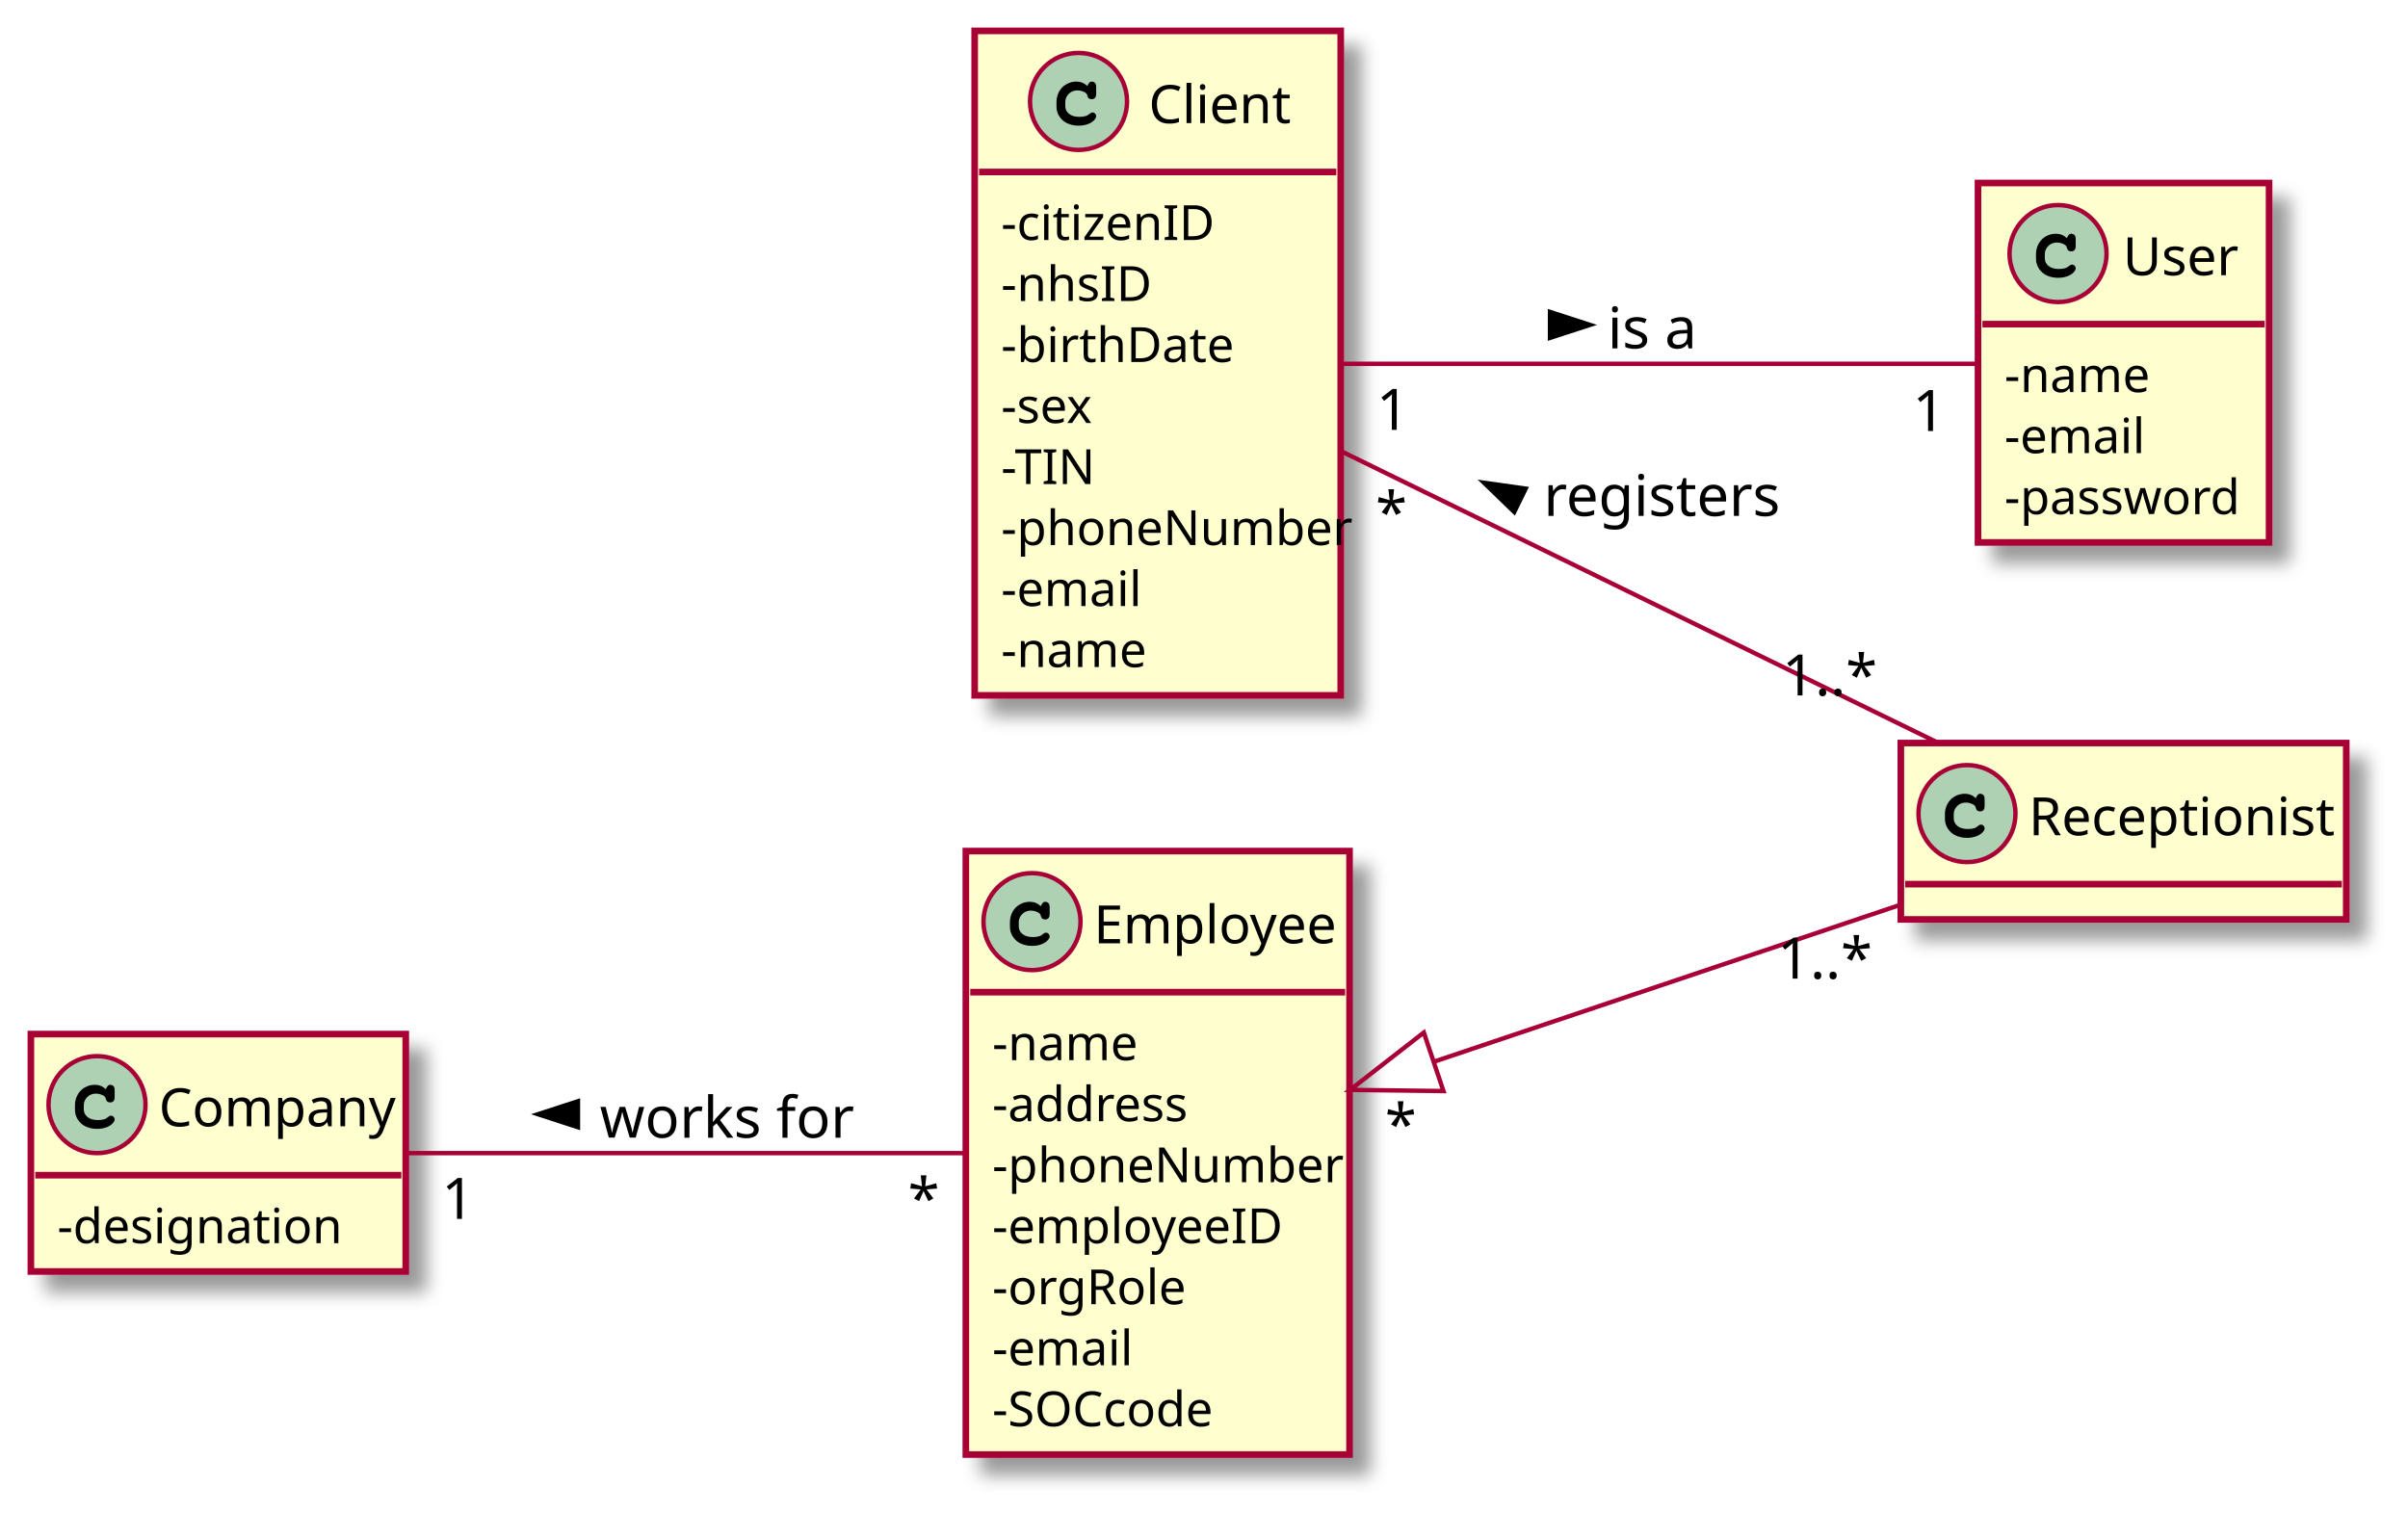
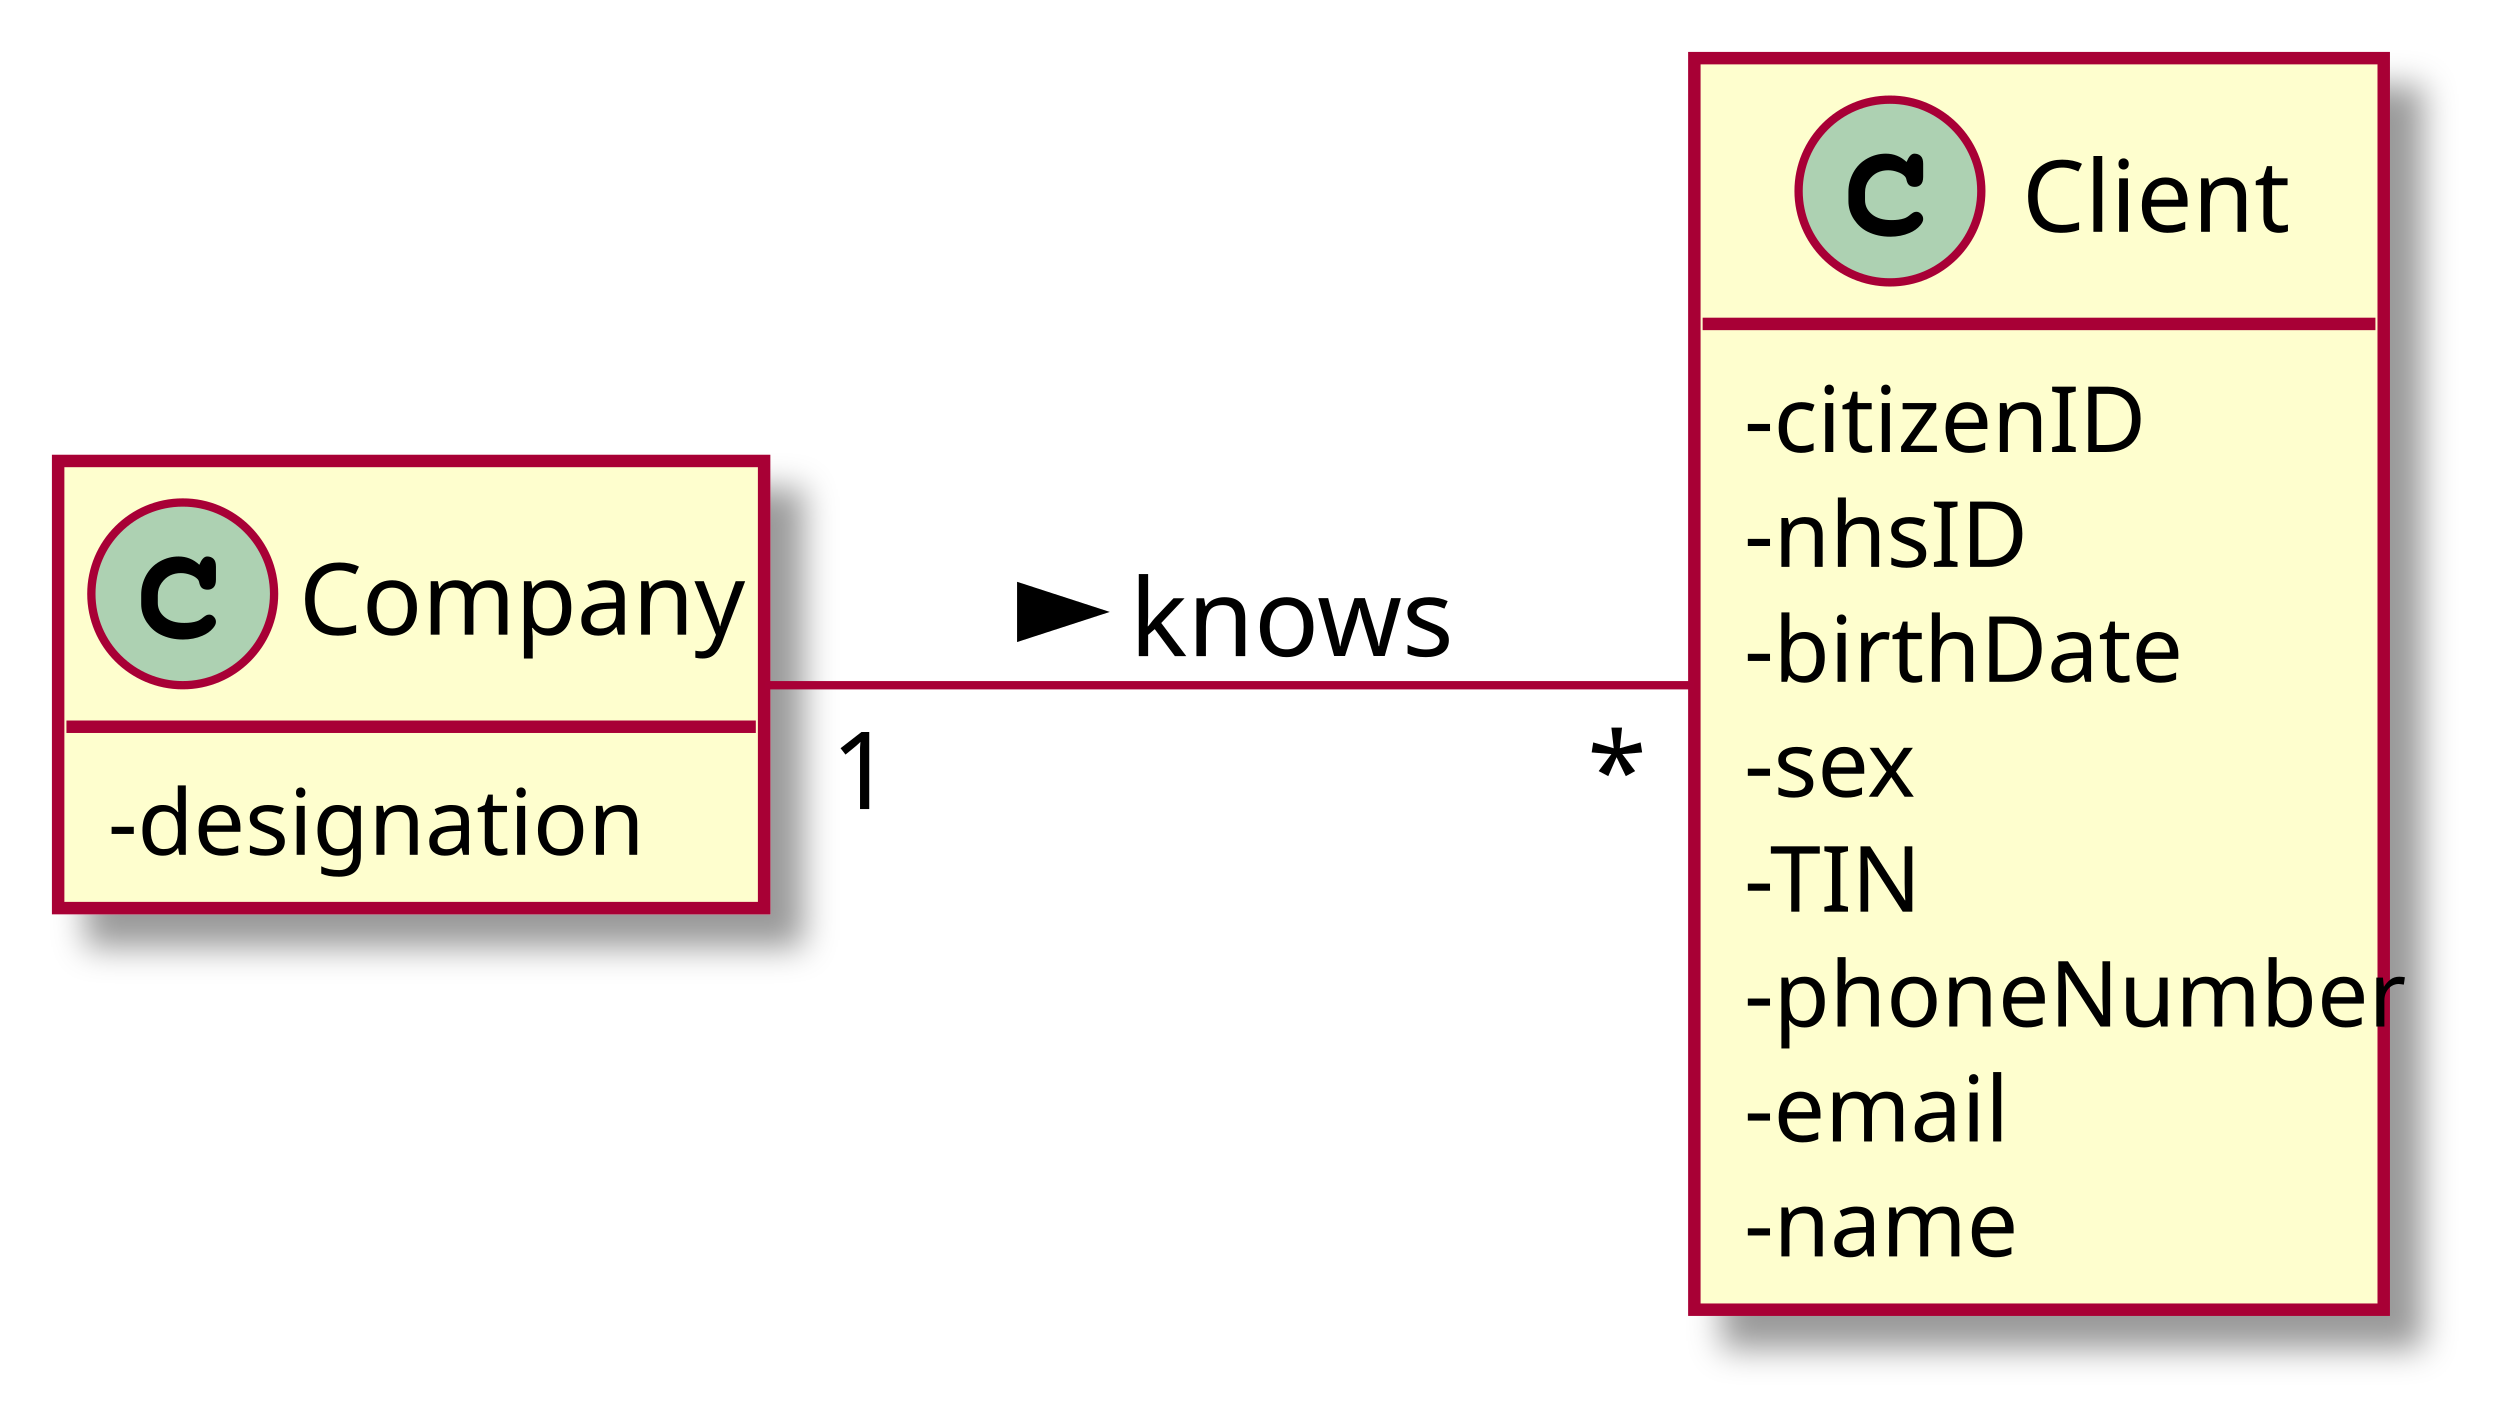
- <svg xmlns="http://www.w3.org/2000/svg" contentScriptType="application/ecmascript" contentStyleType="text/css" height="343px" preserveAspectRatio="none" style="width:546px;height:343px;" version="1.1" viewBox="0 0 546 343" width="546px" zoomAndPan="magnify">
+ <svg xmlns="http://www.w3.org/2000/svg" contentScriptType="application/ecmascript" contentStyleType="text/css" height="171px" preserveAspectRatio="none" style="width:301px;height:171px;" version="1.1" viewBox="0 0 301 171" width="301px" zoomAndPan="magnify">
  <defs>
-     <filter height="300%" id="fks5ahalos6nu" width="300%" x="-1" y="-1">
+     <filter height="300%" id="f3yv2k5ugi6w2" width="300%" x="-1" y="-1">
      <feGaussianBlur result="blurOut" stdDeviation="2.0" />
      <feColorMatrix in="blurOut" result="blurOut2" type="matrix" values="0 0 0 0 0 0 0 0 0 0 0 0 0 0 0 0 0 0 .4 0" />
      <feOffset dx="4.0" dy="4.0" in="blurOut2" result="blurOut3" />
      <feBlend in="SourceGraphic" in2="blurOut3" mode="normal" />
    </filter>
  </defs>
  <g>
-     <rect codeLine="22" fill="#FEFECE" filter="url(#fks5ahalos6nu)" height="40" id="Receptionist" style="stroke:#A80036;stroke-width:1.5;" width="101" x="431" y="168.5" />
-     <ellipse cx="446" cy="184.5" fill="#ADD1B2" rx="11" ry="11" style="stroke:#A80036;stroke-width:1.0;" />
-     <path d="M448,181 Q448.203,180.5 448.438,180.25 Q448.672,180 448.938,180 Q449.406,180 449.703,180.281 Q450,180.562 450,181.219 L450,182.781 Q450,183.438 449.719,183.719 Q449.438,184 449,184 Q448.609,184 448.359,183.828 Q448.109,183.656 448,183.203 Q447.953,182.891 447.781,182.719 Q447.469,182.391 446.906,182.203 Q446.344,182 445.781,182 Q445.078,182 444.484,182.281 Q443.906,182.562 443.453,183.188 Q443,183.812 443,184.672 L443,185.594 Q443,186.625 443.844,187.312 Q444.688,188 446.188,188 Q447.078,188 447.703,187.797 Q448.062,187.688 448.469,187.328 Q448.734,187.125 448.875,187.062 Q449.016,187 449.188,187 Q449.516,187 449.75,187.266 Q450,187.516 450,187.875 Q450,188.219 449.656,188.625 Q449.156,189.219 448.359,189.547 Q447.312,190 446.031,190 Q444.531,190 443.328,189.406 Q442.359,188.938 441.672,187.922 Q441,186.906 441,185.703 L441,184.609 Q441,183.359 441.594,182.266 Q442.203,181.172 443.25,180.594 Q444.312,180 445.5,180 Q446.219,180 446.844,180.25 Q447.469,180.5 448,181 Z " fill="#000000" />
-     <text fill="#000000" font-family="sans-serif" font-size="12" lengthAdjust="spacing" textLength="69" x="460" y="189.41">Receptionist</text>
-     <line style="stroke:#A80036;stroke-width:1.5;" x1="432" x2="531" y1="200.5" y2="200.5" />
-     <rect codeLine="25" fill="#FEFECE" filter="url(#fks5ahalos6nu)" height="150.688" id="Client" style="stroke:#A80036;stroke-width:1.5;" width="83" x="221" y="7" />
-     <ellipse cx="244.55" cy="23" fill="#ADD1B2" rx="11" ry="11" style="stroke:#A80036;stroke-width:1.0;" />
-     <path d="M246.55,19.5 Q246.753,19 246.988,18.75 Q247.222,18.5 247.488,18.5 Q247.956,18.5 248.253,18.781 Q248.55,19.062 248.55,19.719 L248.55,21.281 Q248.55,21.938 248.269,22.219 Q247.988,22.5 247.55,22.5 Q247.159,22.5 246.909,22.328 Q246.659,22.156 246.55,21.703 Q246.503,21.391 246.331,21.219 Q246.019,20.891 245.456,20.703 Q244.894,20.5 244.331,20.5 Q243.628,20.5 243.034,20.781 Q242.456,21.062 242.003,21.688 Q241.55,22.312 241.55,23.172 L241.55,24.094 Q241.55,25.125 242.394,25.812 Q243.238,26.5 244.738,26.5 Q245.628,26.5 246.253,26.297 Q246.613,26.188 247.019,25.828 Q247.284,25.625 247.425,25.562 Q247.566,25.5 247.738,25.5 Q248.066,25.5 248.3,25.766 Q248.55,26.016 248.55,26.375 Q248.55,26.719 248.206,27.125 Q247.706,27.719 246.909,28.047 Q245.863,28.5 244.581,28.5 Q243.081,28.5 241.878,27.906 Q240.909,27.438 240.222,26.422 Q239.55,25.406 239.55,24.203 L239.55,23.109 Q239.55,21.859 240.144,20.766 Q240.753,19.672 241.8,19.094 Q242.863,18.5 244.05,18.5 Q244.769,18.5 245.394,18.75 Q246.019,19 246.55,19.5 Z " fill="#000000" />
-     <text fill="#000000" font-family="sans-serif" font-size="12" lengthAdjust="spacing" textLength="32" x="260.45" y="27.91">Client</text>
-     <line style="stroke:#A80036;stroke-width:1.5;" x1="222" x2="303" y1="39" y2="39" />
-     <text fill="#000000" font-family="sans-serif" font-size="11" lengthAdjust="spacing" textLength="44" x="227" y="54.419">-citizenID</text>
-     <text fill="#000000" font-family="sans-serif" font-size="11" lengthAdjust="spacing" textLength="31" x="227" y="68.255">-nhsID</text>
-     <text fill="#000000" font-family="sans-serif" font-size="11" lengthAdjust="spacing" textLength="47" x="227" y="82.091">-birthDate</text>
-     <text fill="#000000" font-family="sans-serif" font-size="11" lengthAdjust="spacing" textLength="22" x="227" y="95.927">-sex</text>
-     <text fill="#000000" font-family="sans-serif" font-size="11" lengthAdjust="spacing" textLength="19" x="227" y="109.763">-TIN</text>
-     <text fill="#000000" font-family="sans-serif" font-size="11" lengthAdjust="spacing" textLength="71" x="227" y="123.599">-phoneNumber</text>
-     <text fill="#000000" font-family="sans-serif" font-size="11" lengthAdjust="spacing" textLength="28" x="227" y="137.435">-email</text>
-     <text fill="#000000" font-family="sans-serif" font-size="11" lengthAdjust="spacing" textLength="30" x="227" y="151.27">-name</text>
-     <rect codeLine="36" fill="#FEFECE" filter="url(#fks5ahalos6nu)" height="136.852" id="Employee" style="stroke:#A80036;stroke-width:1.5;" width="87" x="219" y="193" />
-     <ellipse cx="234" cy="209" fill="#ADD1B2" rx="11" ry="11" style="stroke:#A80036;stroke-width:1.0;" />
-     <path d="M236,205.5 Q236.203,205 236.438,204.75 Q236.672,204.5 236.938,204.5 Q237.406,204.5 237.703,204.781 Q238,205.062 238,205.719 L238,207.281 Q238,207.938 237.719,208.219 Q237.438,208.5 237,208.5 Q236.609,208.5 236.359,208.328 Q236.109,208.156 236,207.703 Q235.953,207.391 235.781,207.219 Q235.469,206.891 234.906,206.703 Q234.344,206.5 233.781,206.5 Q233.078,206.5 232.484,206.781 Q231.906,207.062 231.453,207.688 Q231,208.312 231,209.172 L231,210.094 Q231,211.125 231.844,211.812 Q232.688,212.5 234.188,212.5 Q235.078,212.5 235.703,212.297 Q236.062,212.188 236.469,211.828 Q236.734,211.625 236.875,211.562 Q237.016,211.5 237.188,211.5 Q237.516,211.5 237.75,211.766 Q238,212.016 238,212.375 Q238,212.719 237.656,213.125 Q237.156,213.719 236.359,214.047 Q235.312,214.5 234.031,214.5 Q232.531,214.5 231.328,213.906 Q230.359,213.438 229.672,212.422 Q229,211.406 229,210.203 L229,209.109 Q229,207.859 229.594,206.766 Q230.203,205.672 231.25,205.094 Q232.312,204.5 233.5,204.5 Q234.219,204.5 234.844,204.75 Q235.469,205 236,205.5 Z " fill="#000000" />
-     <text fill="#000000" font-family="sans-serif" font-size="12" lengthAdjust="spacing" textLength="55" x="248" y="213.91">Employee</text>
-     <line style="stroke:#A80036;stroke-width:1.5;" x1="220" x2="305" y1="225" y2="225" />
-     <text fill="#000000" font-family="sans-serif" font-size="11" lengthAdjust="spacing" textLength="30" x="225" y="240.419">-name</text>
-     <text fill="#000000" font-family="sans-serif" font-size="11" lengthAdjust="spacing" textLength="44" x="225" y="254.255">-address</text>
-     <text fill="#000000" font-family="sans-serif" font-size="11" lengthAdjust="spacing" textLength="71" x="225" y="268.091">-phoneNumber</text>
-     <text fill="#000000" font-family="sans-serif" font-size="11" lengthAdjust="spacing" textLength="59" x="225" y="281.927">-employeeID</text>
-     <text fill="#000000" font-family="sans-serif" font-size="11" lengthAdjust="spacing" textLength="41" x="225" y="295.763">-orgRole</text>
-     <text fill="#000000" font-family="sans-serif" font-size="11" lengthAdjust="spacing" textLength="28" x="225" y="309.599">-email</text>
-     <text fill="#000000" font-family="sans-serif" font-size="11" lengthAdjust="spacing" textLength="50" x="225" y="323.435">-SOCcode</text>
-     <rect codeLine="18" fill="#FEFECE" filter="url(#fks5ahalos6nu)" height="53.836" id="Company" style="stroke:#A80036;stroke-width:1.5;" width="85" x="7" y="234.5" />
-     <ellipse cx="22" cy="250.5" fill="#ADD1B2" rx="11" ry="11" style="stroke:#A80036;stroke-width:1.0;" />
-     <path d="M24,247 Q24.203,246.5 24.438,246.25 Q24.672,246 24.938,246 Q25.406,246 25.703,246.281 Q26,246.562 26,247.219 L26,248.781 Q26,249.438 25.719,249.719 Q25.438,250 25,250 Q24.609,250 24.359,249.828 Q24.109,249.656 24,249.203 Q23.953,248.891 23.781,248.719 Q23.469,248.391 22.906,248.203 Q22.344,248 21.781,248 Q21.078,248 20.484,248.281 Q19.906,248.562 19.453,249.188 Q19,249.812 19,250.672 L19,251.594 Q19,252.625 19.844,253.312 Q20.688,254 22.188,254 Q23.078,254 23.703,253.797 Q24.062,253.688 24.469,253.328 Q24.734,253.125 24.875,253.062 Q25.016,253 25.188,253 Q25.516,253 25.75,253.266 Q26,253.516 26,253.875 Q26,254.219 25.656,254.625 Q25.156,255.219 24.359,255.547 Q23.312,256 22.031,256 Q20.531,256 19.328,255.406 Q18.359,254.938 17.672,253.922 Q17,252.906 17,251.703 L17,250.609 Q17,249.359 17.594,248.266 Q18.203,247.172 19.25,246.594 Q20.312,246 21.5,246 Q22.219,246 22.844,246.25 Q23.469,246.5 24,247 Z " fill="#000000" />
-     <text fill="#000000" font-family="sans-serif" font-size="12" lengthAdjust="spacing" textLength="53" x="36" y="255.41">Company</text>
-     <line style="stroke:#A80036;stroke-width:1.5;" x1="8" x2="91" y1="266.5" y2="266.5" />
-     <text fill="#000000" font-family="sans-serif" font-size="11" lengthAdjust="spacing" textLength="59" x="13" y="281.919">-designation</text>
-     <rect codeLine="46" fill="#FEFECE" filter="url(#fks5ahalos6nu)" height="81.508" id="User" style="stroke:#A80036;stroke-width:1.5;" width="66" x="448.5" y="41.5" />
-     <ellipse cx="466.65" cy="57.5" fill="#ADD1B2" rx="11" ry="11" style="stroke:#A80036;stroke-width:1.0;" />
-     <path d="M468.65,54 Q468.853,53.5 469.087,53.25 Q469.322,53 469.587,53 Q470.056,53 470.353,53.281 Q470.65,53.562 470.65,54.219 L470.65,55.781 Q470.65,56.438 470.369,56.719 Q470.087,57 469.65,57 Q469.259,57 469.009,56.828 Q468.759,56.656 468.65,56.203 Q468.603,55.891 468.431,55.719 Q468.119,55.391 467.556,55.203 Q466.994,55 466.431,55 Q465.728,55 465.134,55.281 Q464.556,55.562 464.103,56.188 Q463.65,56.812 463.65,57.672 L463.65,58.594 Q463.65,59.625 464.494,60.312 Q465.337,61 466.837,61 Q467.728,61 468.353,60.797 Q468.712,60.688 469.119,60.328 Q469.384,60.125 469.525,60.062 Q469.666,60 469.837,60 Q470.166,60 470.4,60.266 Q470.65,60.516 470.65,60.875 Q470.65,61.219 470.306,61.625 Q469.806,62.219 469.009,62.547 Q467.962,63 466.681,63 Q465.181,63 463.978,62.406 Q463.009,61.938 462.322,60.922 Q461.65,59.906 461.65,58.703 L461.65,57.609 Q461.65,56.359 462.244,55.266 Q462.853,54.172 463.9,53.594 Q464.962,53 466.15,53 Q466.869,53 467.494,53.25 Q468.119,53.5 468.65,54 Z " fill="#000000" />
-     <text fill="#000000" font-family="sans-serif" font-size="12" lengthAdjust="spacing" textLength="27" x="481.35" y="62.41">User</text>
-     <line style="stroke:#A80036;stroke-width:1.5;" x1="449.5" x2="513.5" y1="73.5" y2="73.5" />
-     <text fill="#000000" font-family="sans-serif" font-size="11" lengthAdjust="spacing" textLength="30" x="454.5" y="88.919">-name</text>
-     <text fill="#000000" font-family="sans-serif" font-size="11" lengthAdjust="spacing" textLength="28" x="454.5" y="102.755">-email</text>
-     <text fill="#000000" font-family="sans-serif" font-size="11" lengthAdjust="spacing" textLength="54" x="454.5" y="116.591">-password</text>
-     <path codeLine="11" d="M304.06,102.31 C342.7,121.19 400.58,149.46 439.4,168.42 " fill="none" id="Client-Receptionist" style="stroke:#A80036;stroke-width:1.0;" />
-     <polygon fill="#000000" points="336.507,109.481,343.345,116.092,345.925,110.811,336.507,109.481" style="stroke:#000000;stroke-width:1.0;" />
-     <text fill="#000000" font-family="sans-serif" font-size="13" lengthAdjust="spacing" textLength="50" x="350" y="116.995">registers</text>
-     <text fill="#000000" font-family="sans-serif" font-size="13" lengthAdjust="spacing" textLength="5" x="311.908" y="120.818">*</text>
-     <text fill="#000000" font-family="sans-serif" font-size="13" lengthAdjust="spacing" textLength="20" x="404.096" y="157.718">1..*</text>
-     <path codeLine="12" d="M325.32,240.7 C358.72,229.47 399.43,215.77 430.76,205.23 " fill="none" id="Employee-backto-Receptionist" style="stroke:#A80036;stroke-width:1.0;" />
-     <polygon fill="none" points="327.3,247.42,306.11,247.16,322.84,234.15,327.3,247.42" style="stroke:#A80036;stroke-width:1.0;" />
-     <text fill="#000000" font-family="sans-serif" font-size="13" lengthAdjust="spacing" textLength="5" x="314.035" y="259.608">*</text>
-     <text fill="#000000" font-family="sans-serif" font-size="13" lengthAdjust="spacing" textLength="20" x="402.978" y="221.916">1..*</text>
-     <path codeLine="13" d="M92.19,261.5 C128.82,261.5 181.89,261.5 218.81,261.5 " fill="none" id="Company-Employee" style="stroke:#A80036;stroke-width:1.0;" />
-     <polygon fill="#000000" points="122,252.676,131.045,255.615,131.045,249.737,122,252.676" style="stroke:#000000;stroke-width:1.0;" />
-     <text fill="#000000" font-family="sans-serif" font-size="13" lengthAdjust="spacing" textLength="52" x="136" y="257.995">works for</text>
-     <text fill="#000000" font-family="sans-serif" font-size="13" lengthAdjust="spacing" textLength="7" x="100.129" y="276.414">1</text>
-     <text fill="#000000" font-family="sans-serif" font-size="13" lengthAdjust="spacing" textLength="5" x="205.871" y="276.413">*</text>
-     <path codeLine="14" d="M304.06,82.5 C345.77,82.5 409.89,82.5 448.26,82.5 " fill="none" id="Client-User" style="stroke:#A80036;stroke-width:1.0;" />
-     <polygon fill="#000000" points="360.5,73.676,351.455,70.737,351.455,76.615,360.5,73.676" style="stroke:#000000;stroke-width:1.0;" />
-     <text fill="#000000" font-family="sans-serif" font-size="13" lengthAdjust="spacing" textLength="21" x="364.5" y="78.995">is a</text>
-     <text fill="#000000" font-family="sans-serif" font-size="13" lengthAdjust="spacing" textLength="7" x="312.086" y="97.479">1</text>
-     <text fill="#000000" font-family="sans-serif" font-size="13" lengthAdjust="spacing" textLength="7" x="433.682" y="97.732">1</text>
+     <rect codeLine="18" fill="#FEFECE" filter="url(#f3yv2k5ugi6w2)" height="150.688" id="Client" style="stroke:#A80036;stroke-width:1.5;" width="83" x="204" y="7" />
+     <ellipse cx="227.55" cy="23" fill="#ADD1B2" rx="11" ry="11" style="stroke:#A80036;stroke-width:1.0;" />
+     <path d="M229.55,19.5 Q229.753,19 229.988,18.75 Q230.222,18.5 230.488,18.5 Q230.956,18.5 231.253,18.781 Q231.55,19.062 231.55,19.719 L231.55,21.281 Q231.55,21.938 231.269,22.219 Q230.988,22.5 230.55,22.5 Q230.159,22.5 229.909,22.328 Q229.659,22.156 229.55,21.703 Q229.503,21.391 229.331,21.219 Q229.019,20.891 228.456,20.703 Q227.894,20.5 227.331,20.5 Q226.628,20.5 226.034,20.781 Q225.456,21.062 225.003,21.688 Q224.55,22.312 224.55,23.172 L224.55,24.094 Q224.55,25.125 225.394,25.812 Q226.238,26.5 227.738,26.5 Q228.628,26.5 229.253,26.297 Q229.613,26.188 230.019,25.828 Q230.284,25.625 230.425,25.562 Q230.566,25.5 230.738,25.5 Q231.066,25.5 231.3,25.766 Q231.55,26.016 231.55,26.375 Q231.55,26.719 231.206,27.125 Q230.706,27.719 229.909,28.047 Q228.863,28.5 227.581,28.5 Q226.081,28.5 224.878,27.906 Q223.909,27.438 223.222,26.422 Q222.55,25.406 222.55,24.203 L222.55,23.109 Q222.55,21.859 223.144,20.766 Q223.753,19.672 224.8,19.094 Q225.863,18.5 227.05,18.5 Q227.769,18.5 228.394,18.75 Q229.019,19 229.55,19.5 Z " fill="#000000" />
+     <text fill="#000000" font-family="sans-serif" font-size="12" lengthAdjust="spacing" textLength="32" x="243.45" y="27.91">Client</text>
+     <line style="stroke:#A80036;stroke-width:1.5;" x1="205" x2="286" y1="39" y2="39" />
+     <text fill="#000000" font-family="sans-serif" font-size="11" lengthAdjust="spacing" textLength="44" x="210" y="54.419">-citizenID</text>
+     <text fill="#000000" font-family="sans-serif" font-size="11" lengthAdjust="spacing" textLength="31" x="210" y="68.255">-nhsID</text>
+     <text fill="#000000" font-family="sans-serif" font-size="11" lengthAdjust="spacing" textLength="47" x="210" y="82.091">-birthDate</text>
+     <text fill="#000000" font-family="sans-serif" font-size="11" lengthAdjust="spacing" textLength="22" x="210" y="95.927">-sex</text>
+     <text fill="#000000" font-family="sans-serif" font-size="11" lengthAdjust="spacing" textLength="19" x="210" y="109.763">-TIN</text>
+     <text fill="#000000" font-family="sans-serif" font-size="11" lengthAdjust="spacing" textLength="71" x="210" y="123.599">-phoneNumber</text>
+     <text fill="#000000" font-family="sans-serif" font-size="11" lengthAdjust="spacing" textLength="28" x="210" y="137.435">-email</text>
+     <text fill="#000000" font-family="sans-serif" font-size="11" lengthAdjust="spacing" textLength="30" x="210" y="151.27">-name</text>
+     <rect codeLine="14" fill="#FEFECE" filter="url(#f3yv2k5ugi6w2)" height="53.836" id="Company" style="stroke:#A80036;stroke-width:1.5;" width="85" x="7" y="55.5" />
+     <ellipse cx="22" cy="71.5" fill="#ADD1B2" rx="11" ry="11" style="stroke:#A80036;stroke-width:1.0;" />
+     <path d="M24,68 Q24.203,67.5 24.438,67.25 Q24.672,67 24.938,67 Q25.406,67 25.703,67.281 Q26,67.562 26,68.219 L26,69.781 Q26,70.438 25.719,70.719 Q25.438,71 25,71 Q24.609,71 24.359,70.828 Q24.109,70.656 24,70.203 Q23.953,69.891 23.781,69.719 Q23.469,69.391 22.906,69.203 Q22.344,69 21.781,69 Q21.078,69 20.484,69.281 Q19.906,69.562 19.453,70.188 Q19,70.812 19,71.672 L19,72.594 Q19,73.625 19.844,74.312 Q20.688,75 22.188,75 Q23.078,75 23.703,74.797 Q24.062,74.688 24.469,74.328 Q24.734,74.125 24.875,74.062 Q25.016,74 25.188,74 Q25.516,74 25.75,74.266 Q26,74.516 26,74.875 Q26,75.219 25.656,75.625 Q25.156,76.219 24.359,76.547 Q23.312,77 22.031,77 Q20.531,77 19.328,76.406 Q18.359,75.938 17.672,74.922 Q17,73.906 17,72.703 L17,71.609 Q17,70.359 17.594,69.266 Q18.203,68.172 19.25,67.594 Q20.312,67 21.5,67 Q22.219,67 22.844,67.25 Q23.469,67.5 24,68 Z " fill="#000000" />
+     <text fill="#000000" font-family="sans-serif" font-size="12" lengthAdjust="spacing" textLength="53" x="36" y="76.41">Company</text>
+     <line style="stroke:#A80036;stroke-width:1.5;" x1="8" x2="91" y1="87.5" y2="87.5" />
+     <text fill="#000000" font-family="sans-serif" font-size="11" lengthAdjust="spacing" textLength="59" x="13" y="102.919">-designation</text>
+     <path codeLine="10" d="M92.12,82.5 C125.18,82.5 171.16,82.5 203.95,82.5 " fill="none" id="Company-Client" style="stroke:#A80036;stroke-width:1.0;" />
+     <polygon fill="#000000" points="132,73.676,122.955,70.737,122.955,76.615,132,73.676" style="stroke:#000000;stroke-width:1.0;" />
+     <text fill="#000000" font-family="sans-serif" font-size="13" lengthAdjust="spacing" textLength="37" x="136" y="78.995">knows</text>
+     <text fill="#000000" font-family="sans-serif" font-size="13" lengthAdjust="spacing" textLength="7" x="100.047" y="97.414">1</text>
+     <text fill="#000000" font-family="sans-serif" font-size="13" lengthAdjust="spacing" textLength="5" x="191.104" y="97.479">*</text>
  </g>
</svg>
